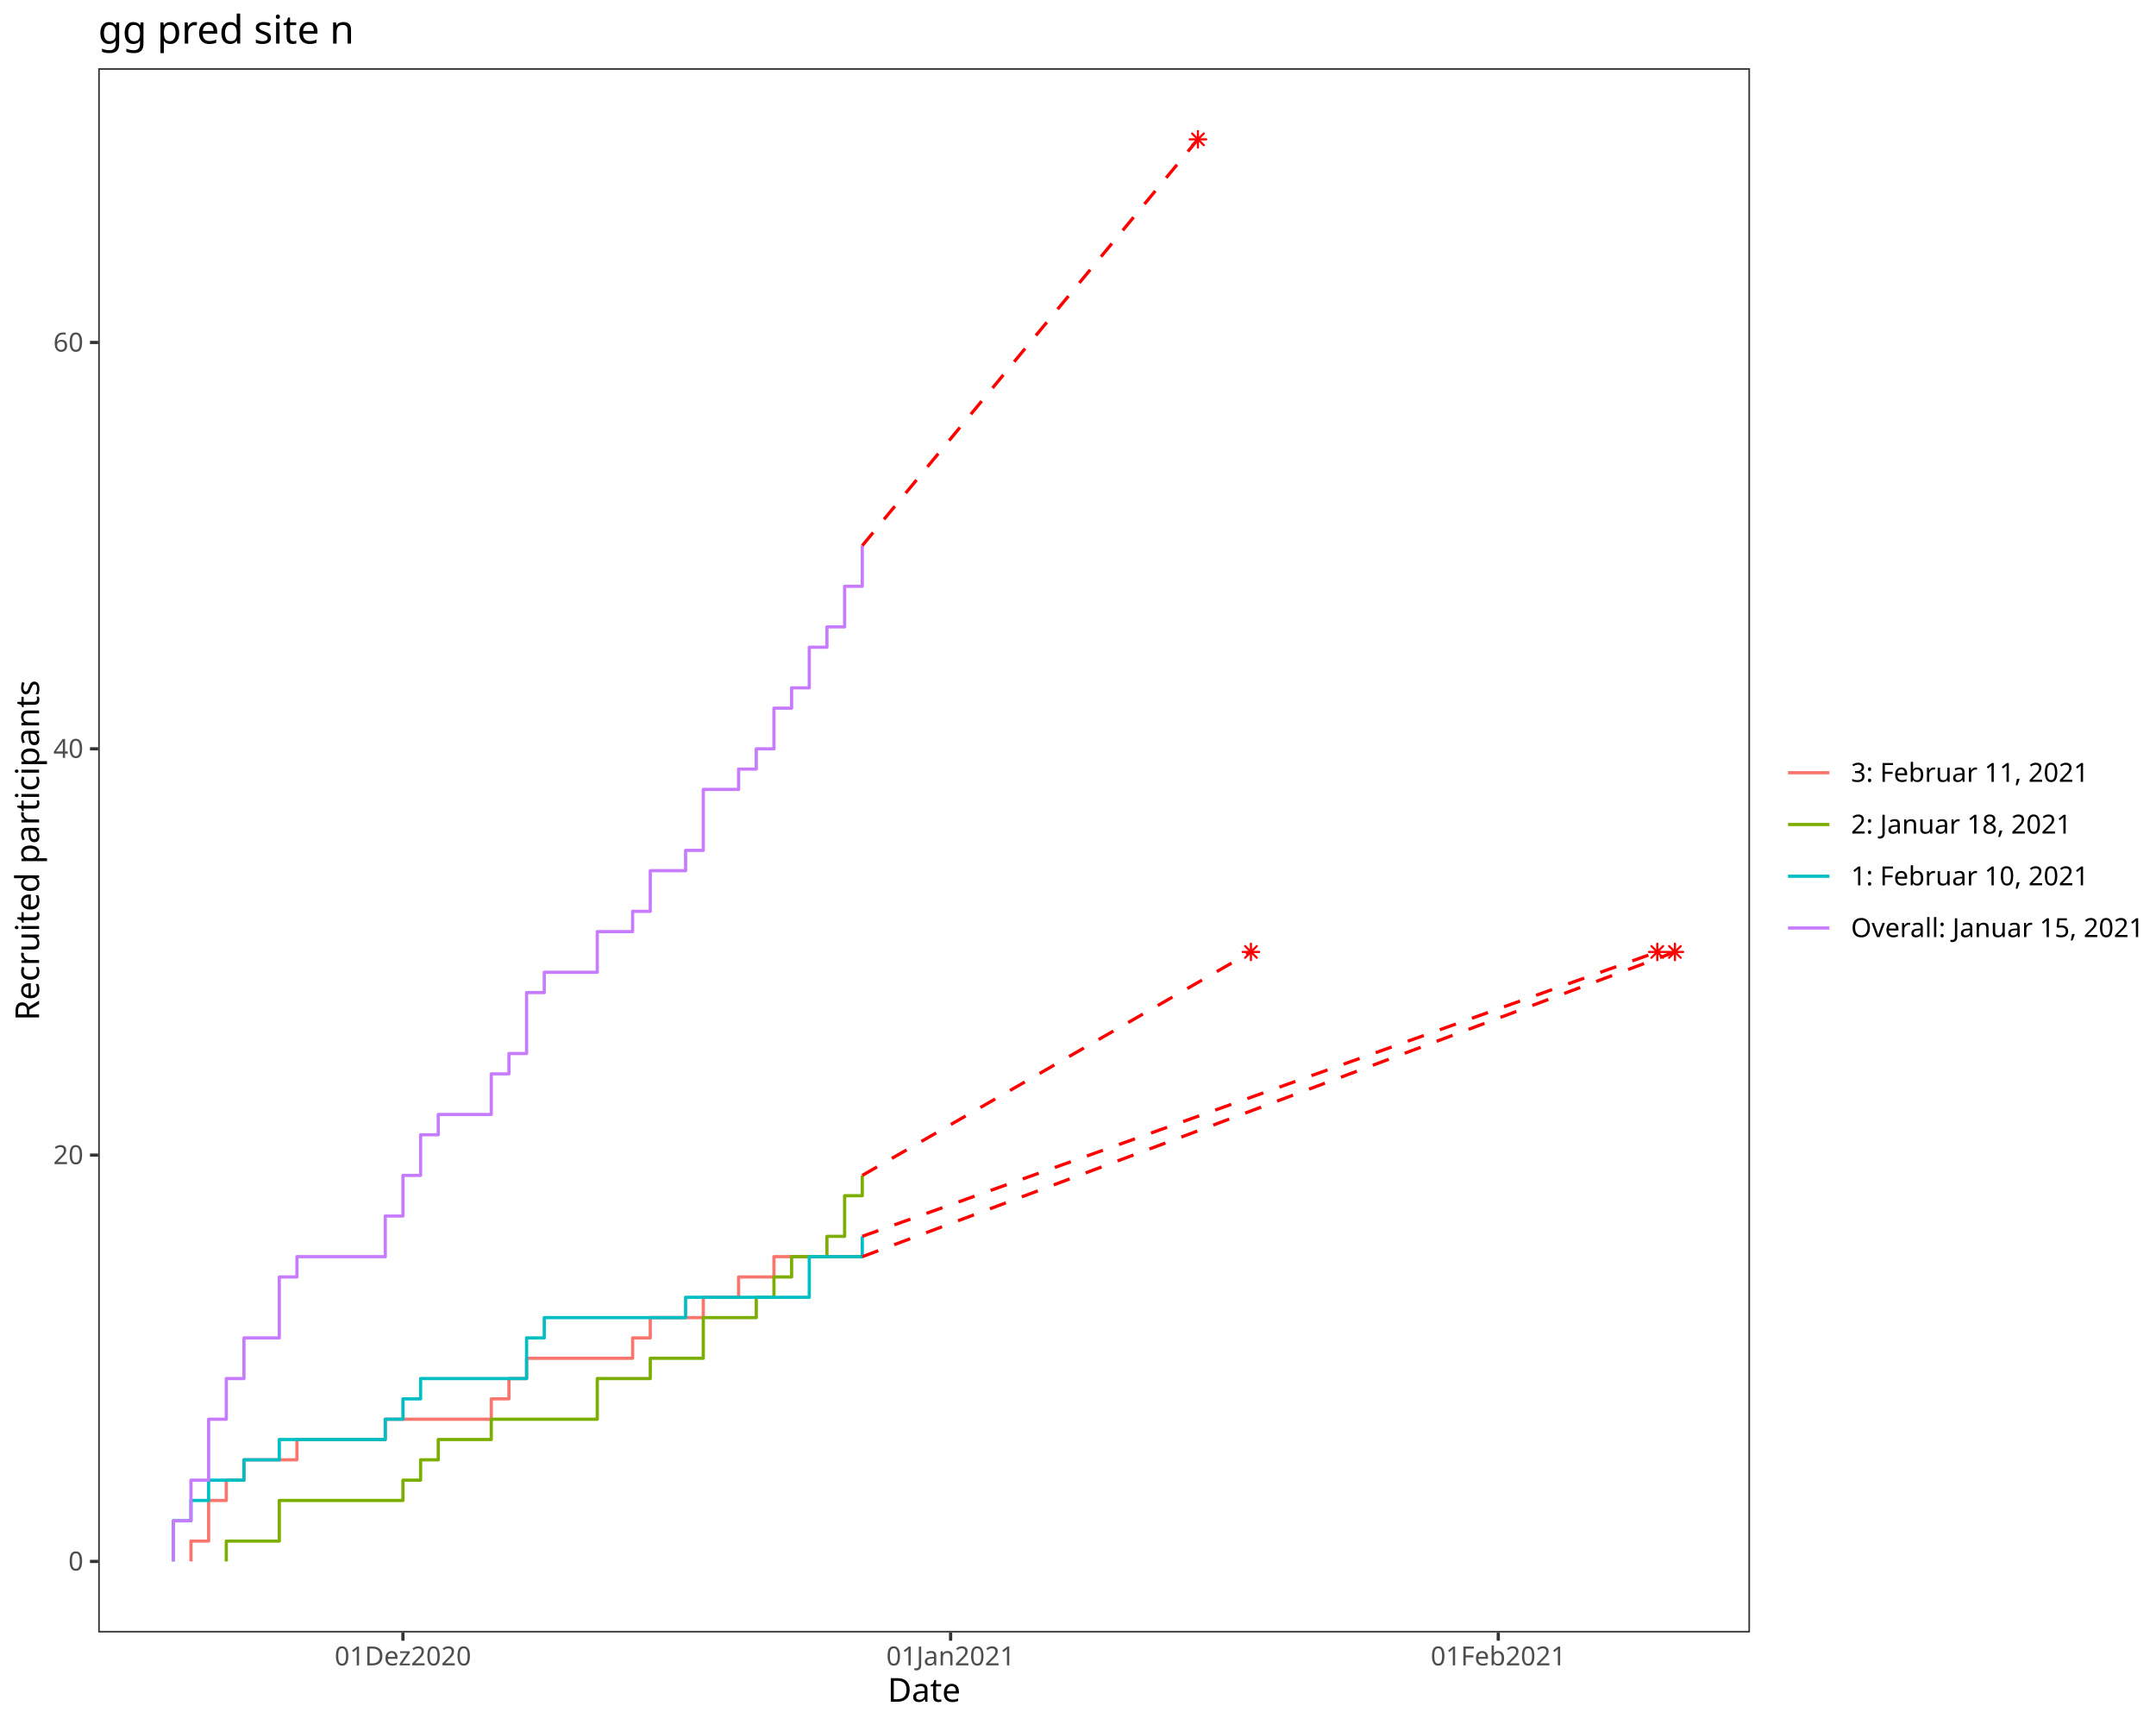
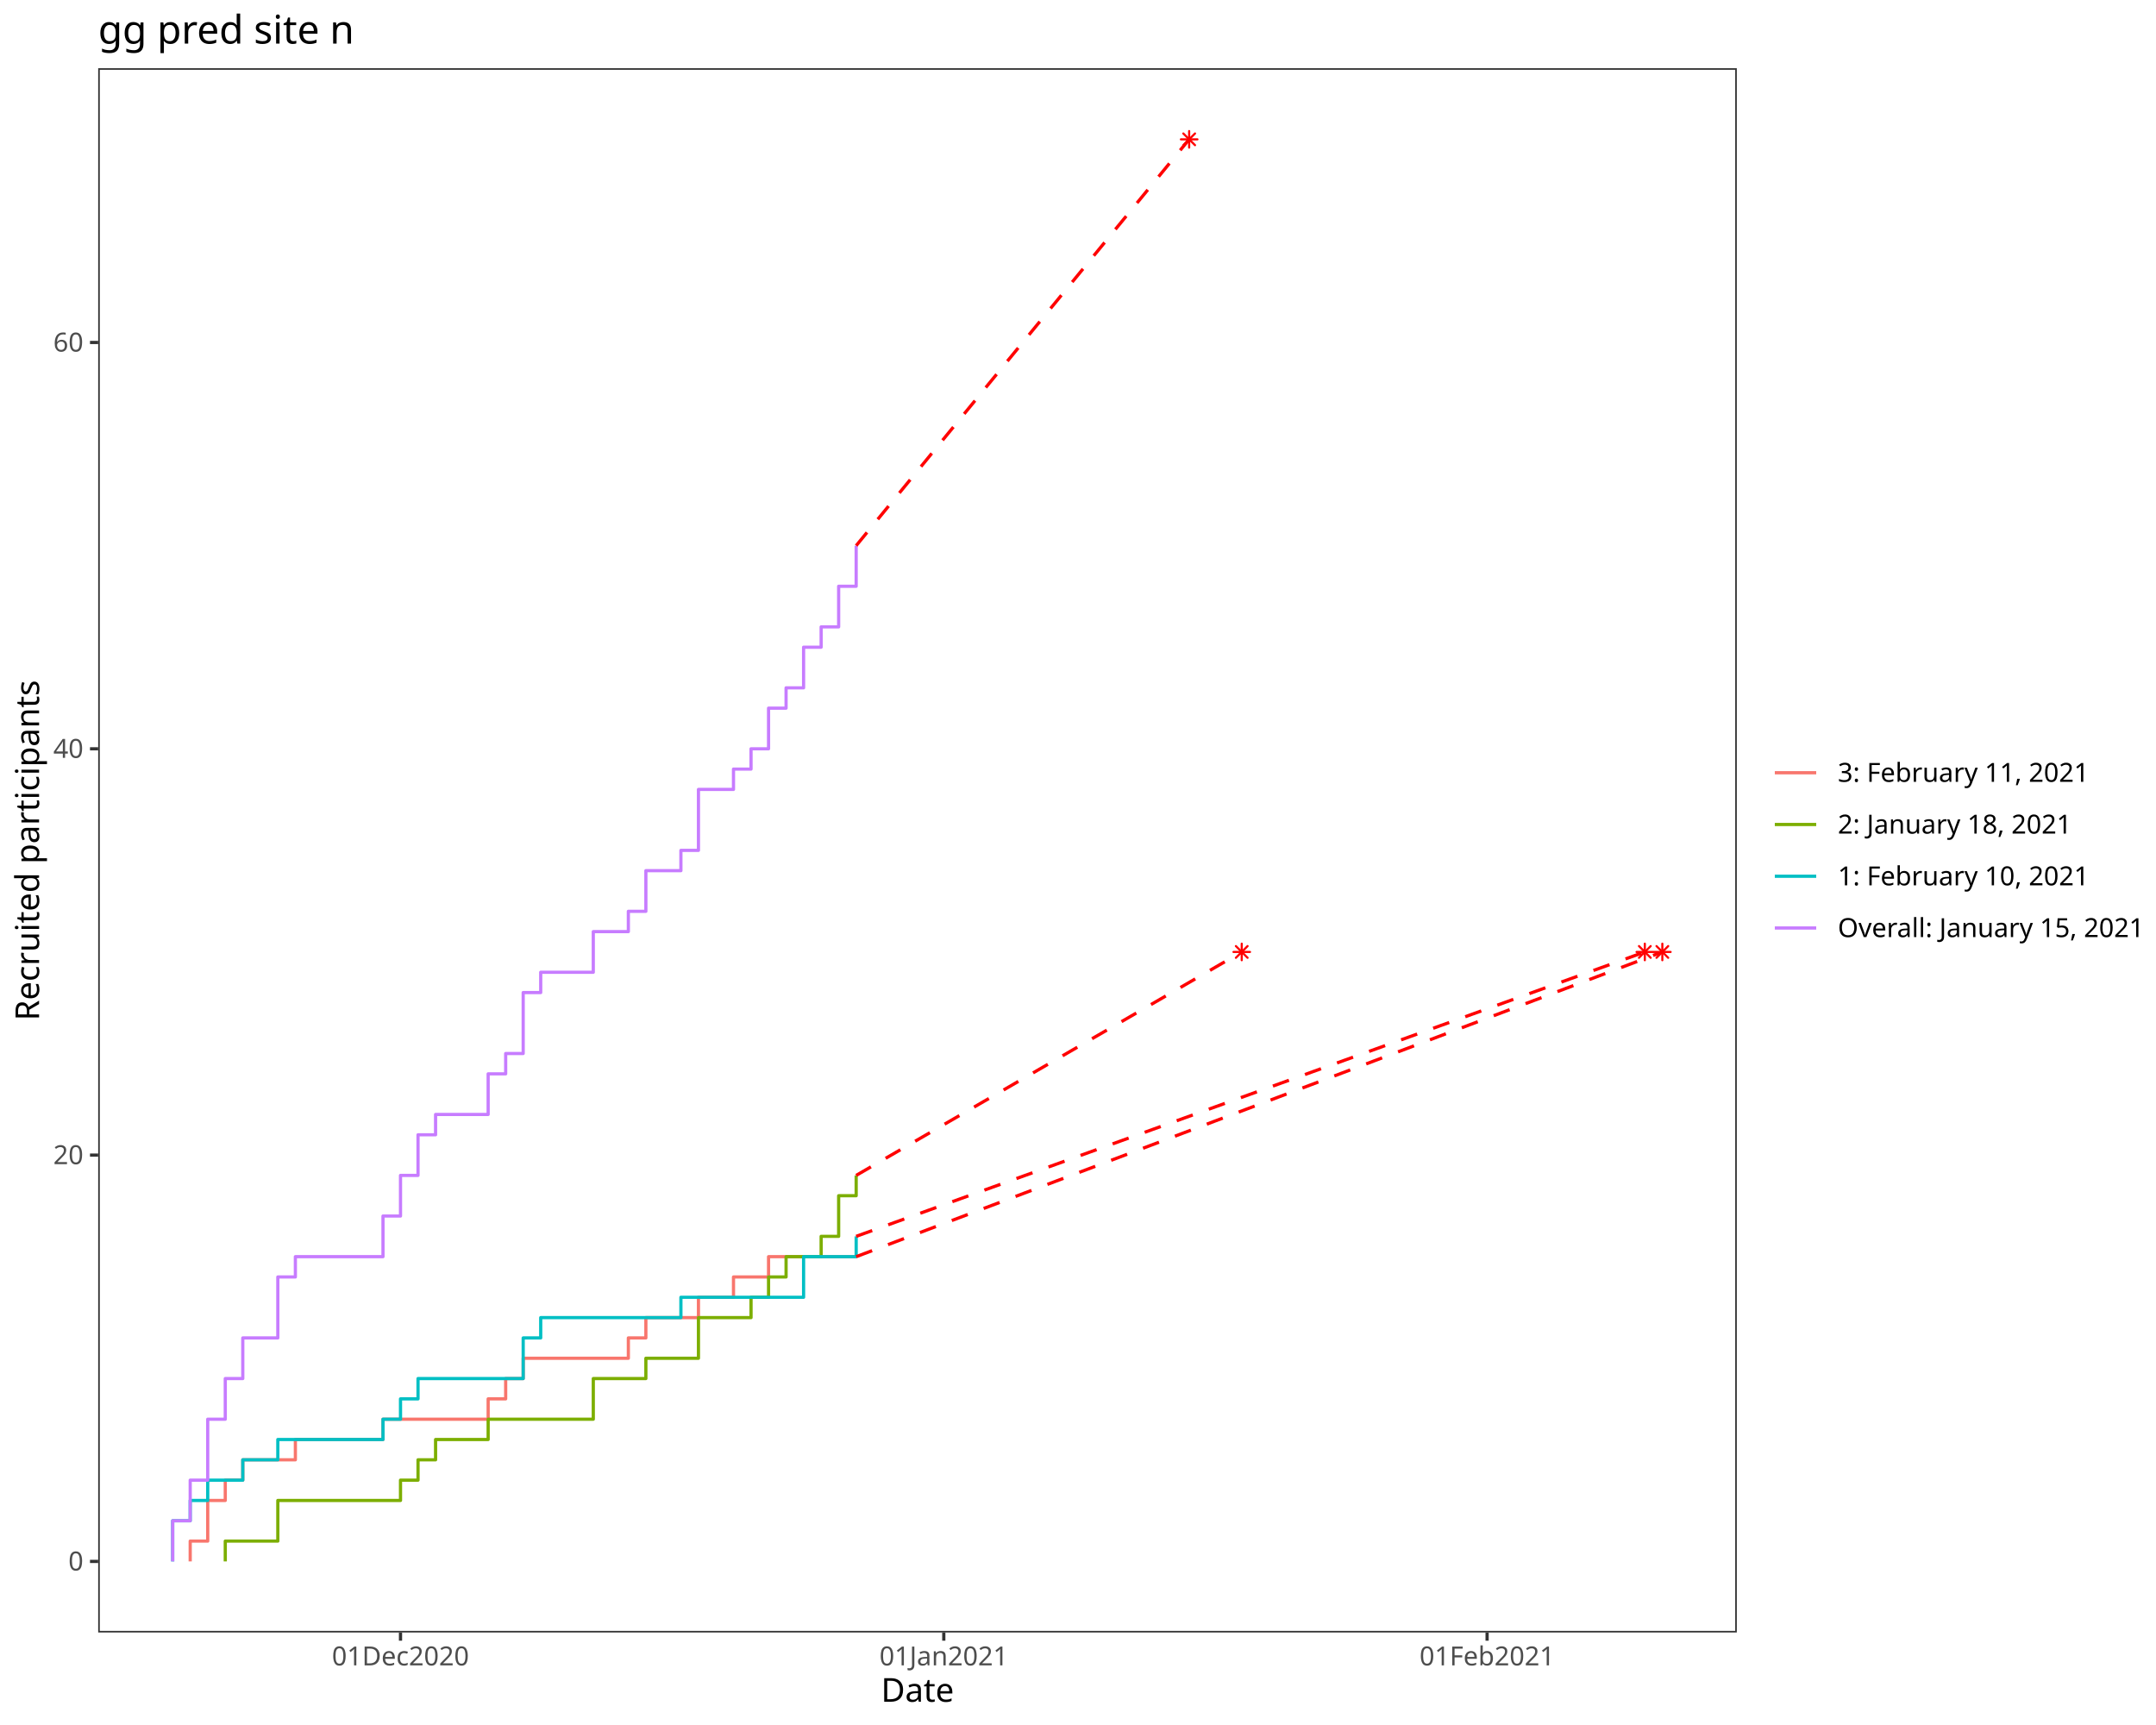
<svg xmlns="http://www.w3.org/2000/svg" class="svglite" data-engine-version="2.0" width="720.00pt" height="576.00pt" viewBox="0 0 720.00 576.00">
  <defs>
    <style type="text/css">
    .svglite line, .svglite polyline, .svglite polygon, .svglite path, .svglite rect, .svglite circle {
      fill: none;
      stroke: #000000;
      stroke-linecap: round;
      stroke-linejoin: round;
      stroke-miterlimit: 10.00;
    }
  </style>
  </defs>
  <rect width="100%" height="100%" style="stroke: none; fill: #FFFFFF;" />
  <defs>
    <clipPath id="cpMC4wMHw3MjAuMDB8MC4wMHw1NzYuMDA=">
      <rect x="0.00" y="0.00" width="720.00" height="576.00" />
    </clipPath>
  </defs>
  <g clip-path="url(#cpMC4wMHw3MjAuMDB8MC4wMHw1NzYuMDA=)">
    <rect x="0.00" y="0.00" width="720.00" height="576.00" style="stroke-width: 1.07; stroke: #FFFFFF; fill: #FFFFFF;" />
  </g>
  <defs>
-     <clipPath id="cpMzIuNzl8NTg0LjQyfDIyLjc4fDU0NS4xMQ==">
-       <rect x="32.79" y="22.78" width="551.63" height="522.33" />
+     <clipPath id="cpMzIuNzl8NTgwLjAyfDIyLjc4fDU0NS4xMQ==">
+       <rect x="32.79" y="22.78" width="547.22" height="522.33" />
    </clipPath>
  </defs>
-   <g clip-path="url(#cpMzIuNzl8NTg0LjQyfDIyLjc4fDU0NS4xMQ==)">
-     <rect x="32.79" y="22.78" width="551.63" height="522.33" style="stroke-width: 1.07; stroke: none; fill: #FFFFFF;" />
-     <polyline points="63.77,521.37 63.77,521.37 63.77,514.59 69.67,514.59 69.67,501.02 75.57,501.02 75.57,494.24 81.47,494.24 81.47,487.45 99.17,487.45 99.17,480.67 128.66,480.67 128.66,473.89 164.06,473.89 164.06,467.10 169.96,467.10 169.96,460.32 175.86,460.32 175.86,453.54 211.26,453.54 211.26,446.75 217.16,446.75 217.16,439.97 234.86,439.97 234.86,433.18 246.66,433.18 246.66,426.40 258.46,426.40 258.46,419.62 287.96,419.62 287.96,419.62 " style="stroke-width: 1.07; stroke: #F8766D; stroke-linecap: butt;" />
-     <polyline points="75.57,521.37 75.57,521.37 75.57,514.59 93.27,514.59 93.27,501.02 134.56,501.02 134.56,494.24 140.46,494.24 140.46,487.45 146.36,487.45 146.36,480.67 164.06,480.67 164.06,473.89 199.46,473.89 199.46,460.32 217.16,460.32 217.16,453.54 234.86,453.54 234.86,439.97 252.56,439.97 252.56,433.18 258.46,433.18 258.46,426.40 264.36,426.40 264.36,419.62 276.16,419.62 276.16,412.83 282.06,412.83 282.06,399.27 287.96,399.27 287.96,392.48 " style="stroke-width: 1.07; stroke: #7CAE00; stroke-linecap: butt;" />
-     <polyline points="57.87,521.37 57.87,521.37 57.87,507.80 63.77,507.80 63.77,501.02 69.67,501.02 69.67,494.24 81.47,494.24 81.47,487.45 93.27,487.45 93.27,480.67 128.66,480.67 128.66,473.89 134.56,473.89 134.56,467.10 140.46,467.10 140.46,460.32 175.86,460.32 175.86,446.75 181.76,446.75 181.76,439.97 228.96,439.97 228.96,433.18 270.26,433.18 270.26,419.62 287.96,419.62 287.96,412.83 " style="stroke-width: 1.07; stroke: #00BFC4; stroke-linecap: butt;" />
-     <polyline points="57.87,521.37 57.87,521.37 57.87,507.80 63.77,507.80 63.77,494.24 69.67,494.24 69.67,473.89 75.57,473.89 75.57,460.32 81.47,460.32 81.47,446.75 93.27,446.75 93.27,426.40 99.17,426.40 99.17,419.62 128.66,419.62 128.66,406.05 134.56,406.05 134.56,392.48 140.46,392.48 140.46,378.92 146.36,378.92 146.36,372.13 164.06,372.13 164.06,358.57 169.96,358.57 169.96,351.78 175.86,351.78 175.86,331.43 181.76,331.43 181.76,324.65 199.46,324.65 199.46,311.08 211.26,311.08 211.26,304.30 217.16,304.30 217.16,290.73 228.96,290.73 228.96,283.95 234.86,283.95 234.86,263.60 246.66,263.60 246.66,256.81 252.56,256.81 252.56,250.03 258.46,250.03 258.46,236.46 264.36,236.46 264.36,229.68 270.26,229.68 270.26,216.11 276.16,216.11 276.16,209.33 282.06,209.33 282.06,195.76 287.96,195.76 287.96,182.20 " style="stroke-width: 1.07; stroke: #C77CFF; stroke-linecap: butt;" />
-     <polyline points="287.96,419.62 559.35,317.87 " style="stroke-width: 1.07; stroke: #FF0000; stroke-dasharray: 5.69,5.69; stroke-linecap: butt;" />
-     <line x1="557.39" y1="319.82" x2="561.30" y2="315.91" style="stroke-width: 0.71; stroke: #FF0000;" />
-     <line x1="557.39" y1="315.91" x2="561.30" y2="319.82" style="stroke-width: 0.71; stroke: #FF0000;" />
-     <line x1="556.58" y1="317.87" x2="562.11" y2="317.87" style="stroke-width: 0.71; stroke: #FF0000;" />
-     <line x1="559.35" y1="320.63" x2="559.35" y2="315.10" style="stroke-width: 0.71; stroke: #FF0000;" />
-     <polyline points="287.96,392.48 417.75,317.87 " style="stroke-width: 1.07; stroke: #FF0000; stroke-dasharray: 5.69,5.69; stroke-linecap: butt;" />
-     <line x1="415.80" y1="319.82" x2="419.71" y2="315.91" style="stroke-width: 0.71; stroke: #FF0000;" />
-     <line x1="415.80" y1="315.91" x2="419.71" y2="319.82" style="stroke-width: 0.71; stroke: #FF0000;" />
-     <line x1="414.99" y1="317.87" x2="420.52" y2="317.87" style="stroke-width: 0.71; stroke: #FF0000;" />
-     <line x1="417.75" y1="320.63" x2="417.75" y2="315.10" style="stroke-width: 0.71; stroke: #FF0000;" />
-     <polyline points="287.96,412.83 553.45,317.87 " style="stroke-width: 1.07; stroke: #FF0000; stroke-dasharray: 5.69,5.69; stroke-linecap: butt;" />
-     <line x1="551.49" y1="319.82" x2="555.40" y2="315.91" style="stroke-width: 0.71; stroke: #FF0000;" />
-     <line x1="551.49" y1="315.91" x2="555.40" y2="319.82" style="stroke-width: 0.71; stroke: #FF0000;" />
-     <line x1="550.68" y1="317.87" x2="556.21" y2="317.87" style="stroke-width: 0.71; stroke: #FF0000;" />
-     <line x1="553.45" y1="320.63" x2="553.45" y2="315.10" style="stroke-width: 0.71; stroke: #FF0000;" />
-     <polyline points="287.96,182.20 400.05,46.53 " style="stroke-width: 1.07; stroke: #FF0000; stroke-dasharray: 5.69,5.69; stroke-linecap: butt;" />
-     <line x1="398.10" y1="48.48" x2="402.01" y2="44.57" style="stroke-width: 0.71; stroke: #FF0000;" />
-     <line x1="398.10" y1="44.57" x2="402.01" y2="48.48" style="stroke-width: 0.71; stroke: #FF0000;" />
-     <line x1="397.29" y1="46.53" x2="402.82" y2="46.53" style="stroke-width: 0.71; stroke: #FF0000;" />
-     <line x1="400.05" y1="49.29" x2="400.05" y2="43.76" style="stroke-width: 0.71; stroke: #FF0000;" />
-     <rect x="32.79" y="22.78" width="551.63" height="522.33" style="stroke-width: 1.07; stroke: #333333;" />
+   <g clip-path="url(#cpMzIuNzl8NTgwLjAyfDIyLjc4fDU0NS4xMQ==)">
+     <rect x="32.79" y="22.78" width="547.22" height="522.33" style="stroke-width: 1.07; stroke: none; fill: #FFFFFF;" />
+     <polyline points="63.52,521.37 63.52,521.37 63.52,514.59 69.37,514.59 69.37,501.02 75.23,501.02 75.23,494.24 81.08,494.24 81.08,487.45 98.64,487.45 98.64,480.67 127.90,480.67 127.90,473.89 163.02,473.89 163.02,467.10 168.87,467.10 168.87,460.32 174.72,460.32 174.72,453.54 209.84,453.54 209.84,446.75 215.69,446.75 215.69,439.97 233.25,439.97 233.25,433.18 244.95,433.18 244.95,426.40 256.66,426.40 256.66,419.62 285.92,419.62 285.92,419.62 " style="stroke-width: 1.07; stroke: #F8766D; stroke-linecap: butt;" />
+     <polyline points="75.23,521.37 75.23,521.37 75.23,514.59 92.78,514.59 92.78,501.02 133.75,501.02 133.75,494.24 139.60,494.24 139.60,487.45 145.46,487.45 145.46,480.67 163.02,480.67 163.02,473.89 198.13,473.89 198.13,460.32 215.69,460.32 215.69,453.54 233.25,453.54 233.25,439.97 250.81,439.97 250.81,433.18 256.66,433.18 256.66,426.40 262.51,426.40 262.51,419.62 274.22,419.62 274.22,412.83 280.07,412.83 280.07,399.27 285.92,399.27 285.92,392.48 " style="stroke-width: 1.07; stroke: #7CAE00; stroke-linecap: butt;" />
+     <polyline points="57.67,521.37 57.67,521.37 57.67,507.80 63.52,507.80 63.52,501.02 69.37,501.02 69.37,494.24 81.08,494.24 81.08,487.45 92.78,487.45 92.78,480.67 127.90,480.67 127.90,473.89 133.75,473.89 133.75,467.10 139.60,467.10 139.60,460.32 174.72,460.32 174.72,446.75 180.57,446.75 180.57,439.97 227.39,439.97 227.39,433.18 268.36,433.18 268.36,419.62 285.92,419.62 285.92,412.83 " style="stroke-width: 1.07; stroke: #00BFC4; stroke-linecap: butt;" />
+     <polyline points="57.67,521.37 57.67,521.37 57.67,507.80 63.52,507.80 63.52,494.24 69.37,494.24 69.37,473.89 75.23,473.89 75.23,460.32 81.08,460.32 81.08,446.75 92.78,446.75 92.78,426.40 98.64,426.40 98.64,419.62 127.90,419.62 127.90,406.05 133.75,406.05 133.75,392.48 139.60,392.48 139.60,378.92 145.46,378.92 145.46,372.13 163.02,372.13 163.02,358.57 168.87,358.57 168.87,351.78 174.72,351.78 174.72,331.43 180.57,331.43 180.57,324.65 198.13,324.65 198.13,311.08 209.84,311.08 209.84,304.30 215.69,304.30 215.69,290.73 227.39,290.73 227.39,283.95 233.25,283.95 233.25,263.60 244.95,263.60 244.95,256.81 250.81,256.81 250.81,250.03 256.66,250.03 256.66,236.46 262.51,236.46 262.51,229.68 268.36,229.68 268.36,216.11 274.22,216.11 274.22,209.33 280.07,209.33 280.07,195.76 285.92,195.76 285.92,182.20 " style="stroke-width: 1.07; stroke: #C77CFF; stroke-linecap: butt;" />
+     <polyline points="285.92,419.62 555.14,317.87 " style="stroke-width: 1.07; stroke: #FF0000; stroke-dasharray: 5.69,5.69; stroke-linecap: butt;" />
+     <line x1="553.19" y1="319.82" x2="557.10" y2="315.91" style="stroke-width: 0.71; stroke: #FF0000;" />
+     <line x1="553.19" y1="315.91" x2="557.10" y2="319.82" style="stroke-width: 0.71; stroke: #FF0000;" />
+     <line x1="552.38" y1="317.87" x2="557.91" y2="317.87" style="stroke-width: 0.71; stroke: #FF0000;" />
+     <line x1="555.14" y1="320.63" x2="555.14" y2="315.10" style="stroke-width: 0.71; stroke: #FF0000;" />
+     <polyline points="285.92,392.48 414.68,317.87 " style="stroke-width: 1.07; stroke: #FF0000; stroke-dasharray: 5.69,5.69; stroke-linecap: butt;" />
+     <line x1="412.73" y1="319.82" x2="416.63" y2="315.91" style="stroke-width: 0.71; stroke: #FF0000;" />
+     <line x1="412.73" y1="315.91" x2="416.63" y2="319.82" style="stroke-width: 0.71; stroke: #FF0000;" />
+     <line x1="411.92" y1="317.87" x2="417.44" y2="317.87" style="stroke-width: 0.71; stroke: #FF0000;" />
+     <line x1="414.68" y1="320.63" x2="414.68" y2="315.10" style="stroke-width: 0.71; stroke: #FF0000;" />
+     <polyline points="285.92,412.83 549.29,317.87 " style="stroke-width: 1.07; stroke: #FF0000; stroke-dasharray: 5.69,5.69; stroke-linecap: butt;" />
+     <line x1="547.34" y1="319.82" x2="551.25" y2="315.91" style="stroke-width: 0.71; stroke: #FF0000;" />
+     <line x1="547.34" y1="315.91" x2="551.25" y2="319.82" style="stroke-width: 0.71; stroke: #FF0000;" />
+     <line x1="546.53" y1="317.87" x2="552.06" y2="317.87" style="stroke-width: 0.71; stroke: #FF0000;" />
+     <line x1="549.29" y1="320.63" x2="549.29" y2="315.10" style="stroke-width: 0.71; stroke: #FF0000;" />
+     <polyline points="285.92,182.20 397.12,46.53 " style="stroke-width: 1.07; stroke: #FF0000; stroke-dasharray: 5.69,5.69; stroke-linecap: butt;" />
+     <line x1="395.17" y1="48.48" x2="399.08" y2="44.57" style="stroke-width: 0.71; stroke: #FF0000;" />
+     <line x1="395.17" y1="44.57" x2="399.08" y2="48.48" style="stroke-width: 0.71; stroke: #FF0000;" />
+     <line x1="394.36" y1="46.53" x2="399.89" y2="46.53" style="stroke-width: 0.71; stroke: #FF0000;" />
+     <line x1="397.12" y1="49.29" x2="397.12" y2="43.76" style="stroke-width: 0.71; stroke: #FF0000;" />
+     <rect x="32.79" y="22.78" width="547.22" height="522.33" style="stroke-width: 1.07; stroke: #333333;" />
  </g>
  <g clip-path="url(#cpMC4wMHw3MjAuMDB8MC4wMHw1NzYuMDA=)">
    <text x="27.86" y="524.40" text-anchor="end" style="font-size: 8.80px; fill: #4D4D4D; font-family: sans;" textLength="4.89px" lengthAdjust="spacingAndGlyphs">0</text>
    <text x="27.86" y="388.73" text-anchor="end" style="font-size: 8.80px; fill: #4D4D4D; font-family: sans;" textLength="9.79px" lengthAdjust="spacingAndGlyphs">20</text>
    <text x="27.86" y="253.06" text-anchor="end" style="font-size: 8.80px; fill: #4D4D4D; font-family: sans;" textLength="9.79px" lengthAdjust="spacingAndGlyphs">40</text>
    <text x="27.86" y="117.39" text-anchor="end" style="font-size: 8.80px; fill: #4D4D4D; font-family: sans;" textLength="9.79px" lengthAdjust="spacingAndGlyphs">60</text>
    <polyline points="30.05,521.37 32.79,521.37 " style="stroke-width: 1.07; stroke: #333333; stroke-linecap: butt;" />
    <polyline points="30.05,385.70 32.79,385.70 " style="stroke-width: 1.07; stroke: #333333; stroke-linecap: butt;" />
    <polyline points="30.05,250.03 32.79,250.03 " style="stroke-width: 1.07; stroke: #333333; stroke-linecap: butt;" />
    <polyline points="30.05,114.36 32.79,114.36 " style="stroke-width: 1.07; stroke: #333333; stroke-linecap: butt;" />
-     <polyline points="134.56,547.85 134.56,545.11 " style="stroke-width: 1.07; stroke: #333333; stroke-linecap: butt;" />
-     <polyline points="317.46,547.85 317.46,545.11 " style="stroke-width: 1.07; stroke: #333333; stroke-linecap: butt;" />
-     <polyline points="500.35,547.85 500.35,545.11 " style="stroke-width: 1.07; stroke: #333333; stroke-linecap: butt;" />
-     <text x="134.56" y="556.10" text-anchor="middle" style="font-size: 8.80px; fill: #4D4D4D; font-family: sans;" textLength="45.02px" lengthAdjust="spacingAndGlyphs">01Dez2020</text>
-     <text x="317.46" y="556.10" text-anchor="middle" style="font-size: 8.80px; fill: #4D4D4D; font-family: sans;" textLength="43.56px" lengthAdjust="spacingAndGlyphs">01Jan2021</text>
-     <text x="500.35" y="556.10" text-anchor="middle" style="font-size: 8.80px; fill: #4D4D4D; font-family: sans;" textLength="44.53px" lengthAdjust="spacingAndGlyphs">01Feb2021</text>
-     <text x="308.61" y="568.24" text-anchor="middle" style="font-size: 11.00px; font-family: sans;" textLength="23.24px" lengthAdjust="spacingAndGlyphs">Date</text>
+     <polyline points="133.75,547.85 133.75,545.11 " style="stroke-width: 1.07; stroke: #333333; stroke-linecap: butt;" />
+     <polyline points="315.18,547.85 315.18,545.11 " style="stroke-width: 1.07; stroke: #333333; stroke-linecap: butt;" />
+     <polyline points="496.62,547.85 496.62,545.11 " style="stroke-width: 1.07; stroke: #333333; stroke-linecap: butt;" />
+     <text x="133.75" y="556.10" text-anchor="middle" style="font-size: 8.80px; fill: #4D4D4D; font-family: sans;" textLength="45.02px" lengthAdjust="spacingAndGlyphs">01Dec2020</text>
+     <text x="315.18" y="556.10" text-anchor="middle" style="font-size: 8.80px; fill: #4D4D4D; font-family: sans;" textLength="43.56px" lengthAdjust="spacingAndGlyphs">01Jan2021</text>
+     <text x="496.62" y="556.10" text-anchor="middle" style="font-size: 8.80px; fill: #4D4D4D; font-family: sans;" textLength="44.53px" lengthAdjust="spacingAndGlyphs">01Feb2021</text>
+     <text x="306.41" y="568.24" text-anchor="middle" style="font-size: 11.00px; font-family: sans;" textLength="23.24px" lengthAdjust="spacingAndGlyphs">Date</text>
    <text transform="translate(13.05,283.95) rotate(-90)" text-anchor="middle" style="font-size: 11.00px; font-family: sans;" textLength="106.40px" lengthAdjust="spacingAndGlyphs">Recruited participants</text>
-     <rect x="595.38" y="249.39" width="119.14" height="69.12" style="stroke-width: 1.07; stroke: none; fill: #FFFFFF;" />
-     <rect x="595.38" y="249.39" width="17.28" height="17.28" style="stroke-width: 1.07; stroke: none; fill: #FFFFFF;" />
-     <line x1="597.11" y1="258.03" x2="610.93" y2="258.03" style="stroke-width: 1.07; stroke: #F8766D; stroke-linecap: butt;" />
-     <rect x="595.38" y="266.67" width="17.28" height="17.28" style="stroke-width: 1.07; stroke: none; fill: #FFFFFF;" />
-     <line x1="597.11" y1="275.31" x2="610.93" y2="275.31" style="stroke-width: 1.07; stroke: #7CAE00; stroke-linecap: butt;" />
-     <rect x="595.38" y="283.95" width="17.28" height="17.28" style="stroke-width: 1.07; stroke: none; fill: #FFFFFF;" />
-     <line x1="597.11" y1="292.59" x2="610.93" y2="292.59" style="stroke-width: 1.07; stroke: #00BFC4; stroke-linecap: butt;" />
-     <rect x="595.38" y="301.23" width="17.28" height="17.28" style="stroke-width: 1.07; stroke: none; fill: #FFFFFF;" />
-     <line x1="597.11" y1="309.87" x2="610.93" y2="309.87" style="stroke-width: 1.07; stroke: #C77CFF; stroke-linecap: butt;" />
-     <text x="618.14" y="261.06" style="font-size: 8.80px; font-family: sans;" textLength="77.30px" lengthAdjust="spacingAndGlyphs">3: Februar 11, 2021</text>
-     <text x="618.14" y="278.34" style="font-size: 8.80px; font-family: sans;" textLength="73.40px" lengthAdjust="spacingAndGlyphs">2: Januar 18, 2021</text>
-     <text x="618.14" y="295.62" style="font-size: 8.80px; font-family: sans;" textLength="77.30px" lengthAdjust="spacingAndGlyphs">1: Februar 10, 2021</text>
-     <text x="618.14" y="312.90" style="font-size: 8.80px; font-family: sans;" textLength="96.38px" lengthAdjust="spacingAndGlyphs">Overall: Januar 15, 2021</text>
+     <rect x="590.98" y="249.39" width="123.54" height="69.12" style="stroke-width: 1.07; stroke: none; fill: #FFFFFF;" />
+     <rect x="590.98" y="249.39" width="17.28" height="17.28" style="stroke-width: 1.07; stroke: none; fill: #FFFFFF;" />
+     <line x1="592.70" y1="258.03" x2="606.53" y2="258.03" style="stroke-width: 1.07; stroke: #F8766D; stroke-linecap: butt;" />
+     <rect x="590.98" y="266.67" width="17.28" height="17.28" style="stroke-width: 1.07; stroke: none; fill: #FFFFFF;" />
+     <line x1="592.70" y1="275.31" x2="606.53" y2="275.31" style="stroke-width: 1.07; stroke: #7CAE00; stroke-linecap: butt;" />
+     <rect x="590.98" y="283.95" width="17.28" height="17.28" style="stroke-width: 1.07; stroke: none; fill: #FFFFFF;" />
+     <line x1="592.70" y1="292.59" x2="606.53" y2="292.59" style="stroke-width: 1.07; stroke: #00BFC4; stroke-linecap: butt;" />
+     <rect x="590.98" y="301.23" width="17.28" height="17.28" style="stroke-width: 1.07; stroke: none; fill: #FFFFFF;" />
+     <line x1="592.70" y1="309.87" x2="606.53" y2="309.87" style="stroke-width: 1.07; stroke: #C77CFF; stroke-linecap: butt;" />
+     <text x="613.74" y="261.06" style="font-size: 8.80px; font-family: sans;" textLength="81.70px" lengthAdjust="spacingAndGlyphs">3: February 11, 2021</text>
+     <text x="613.74" y="278.34" style="font-size: 8.80px; font-family: sans;" textLength="77.80px" lengthAdjust="spacingAndGlyphs">2: January 18, 2021</text>
+     <text x="613.74" y="295.62" style="font-size: 8.80px; font-family: sans;" textLength="81.70px" lengthAdjust="spacingAndGlyphs">1: February 10, 2021</text>
+     <text x="613.74" y="312.90" style="font-size: 8.80px; font-family: sans;" textLength="100.78px" lengthAdjust="spacingAndGlyphs">Overall: January 15, 2021</text>
    <text x="32.79" y="14.56" style="font-size: 13.20px; font-family: sans;" textLength="79.99px" lengthAdjust="spacingAndGlyphs">gg pred site n</text>
  </g>
</svg>
